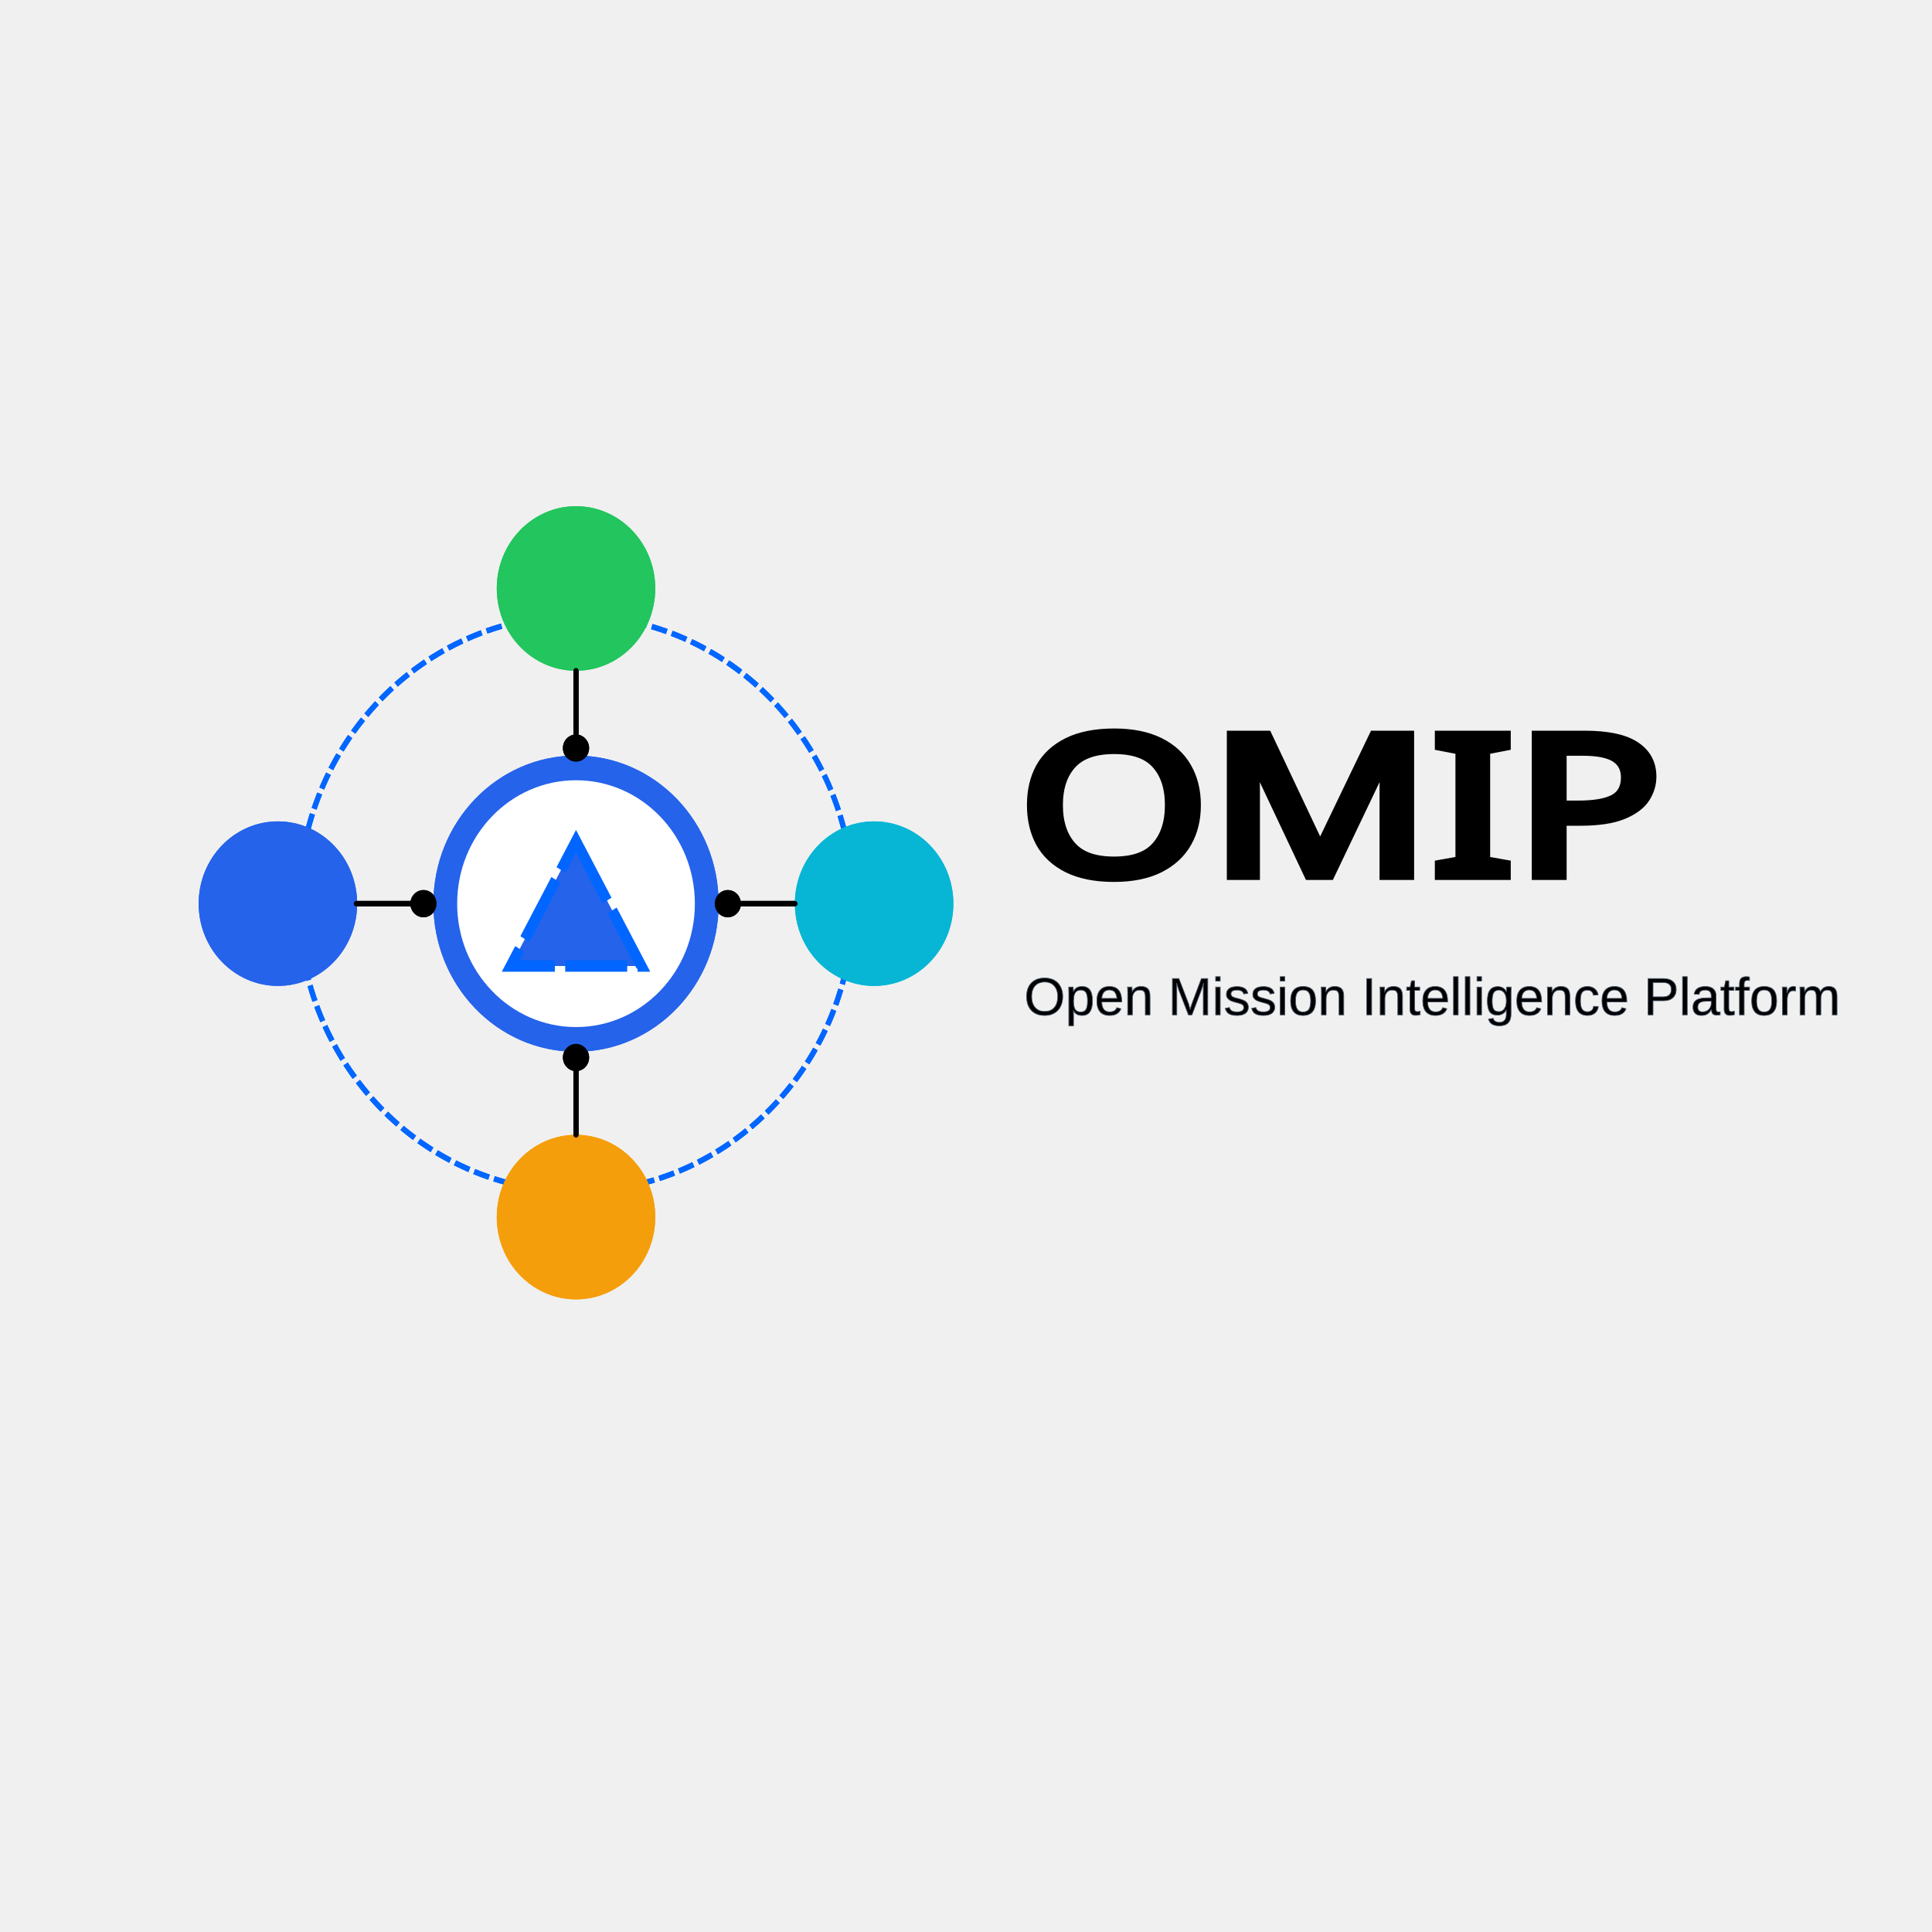
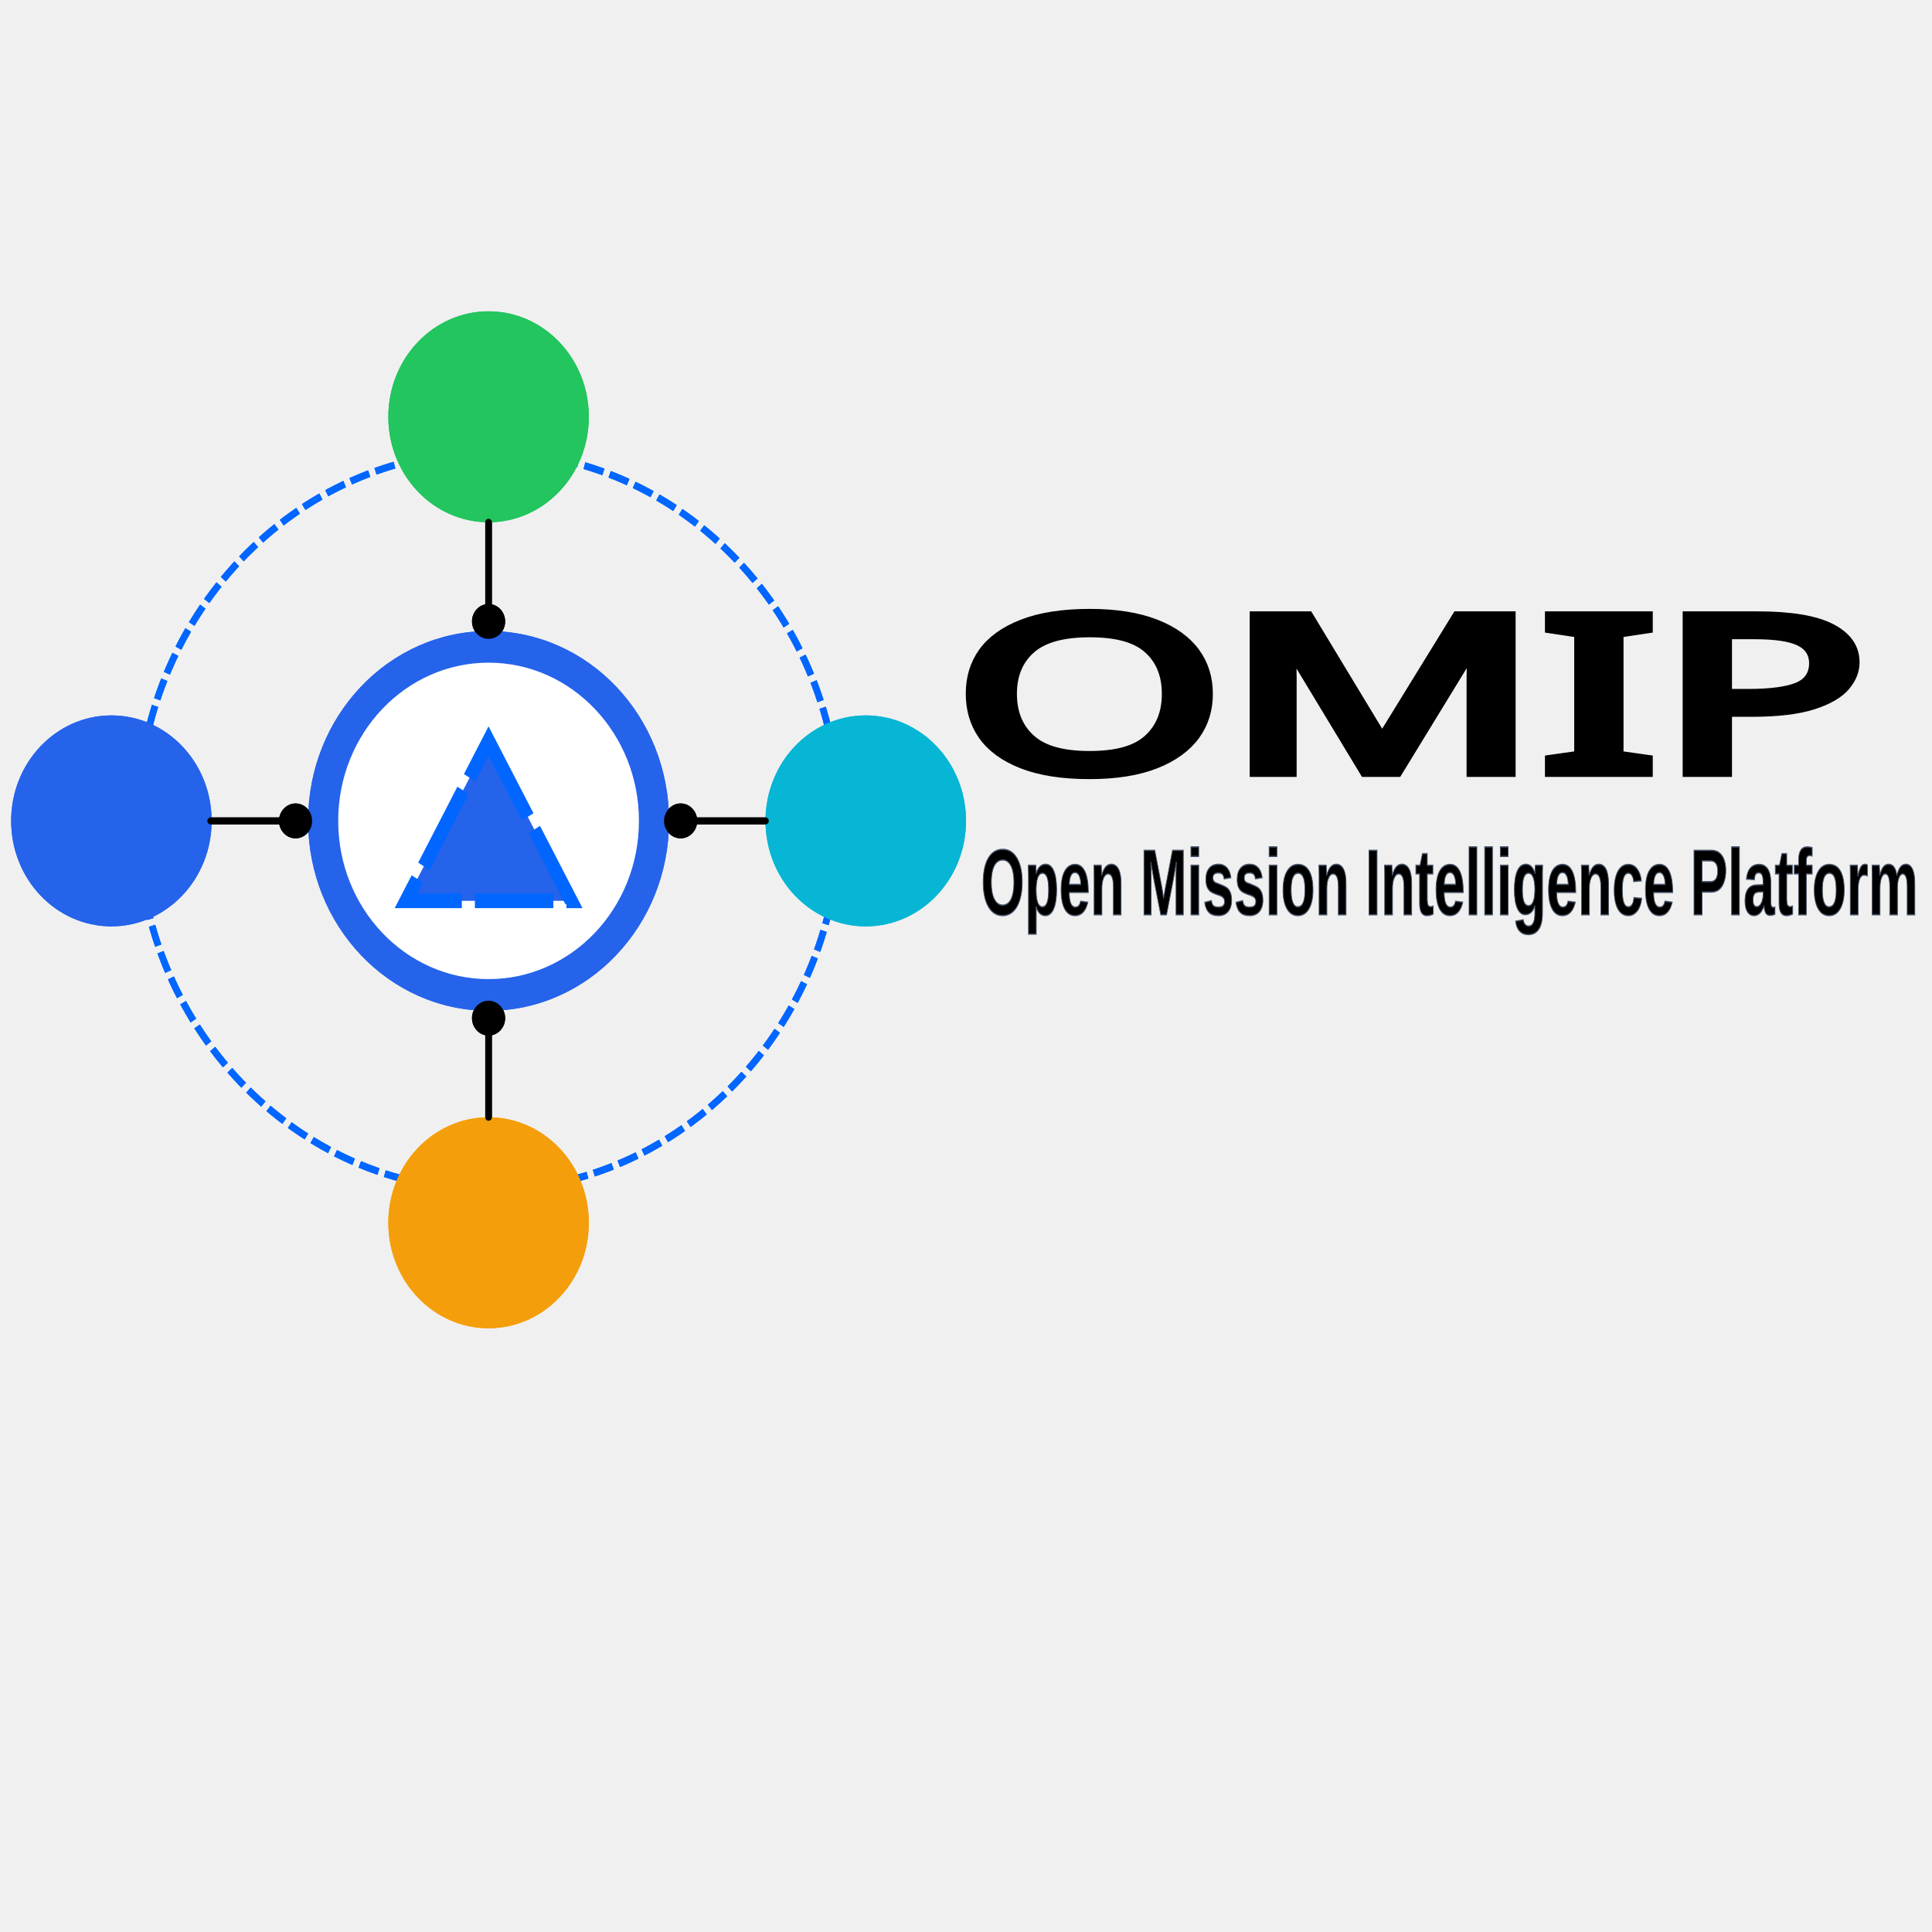
<svg xmlns="http://www.w3.org/2000/svg" xmlns:xlink="http://www.w3.org/1999/xlink" width="1024" height="1024" viewBox="0 0 270.933 270.933" version="1.1" id="svg1">
  <defs id="defs1">
    <rect x="576" y="330.888" width="224" height="53.112" id="rect20" />
    <rect x="532.884" y="352" width="383.792" height="81.81" id="rect19" />
    <marker style="overflow:visible" id="Dot" refX="0" refY="0" orient="auto" markerWidth="1" markerHeight="1" viewBox="0 0 1 1" preserveAspectRatio="xMidYMid">
      <path transform="scale(0.5)" style="fill:context-stroke;fill-rule:evenodd;stroke:none" d="M 5,0 C 5,2.76 2.76,5 0,5 -2.76,5 -5,2.76 -5,0 c 0,-2.76 2.3,-5 5,-5 2.76,0 5,2.24 5,5 z" id="path17" />
    </marker>
    <marker style="overflow:visible" id="Dot-1" refX="0" refY="0" orient="auto" markerWidth="1" markerHeight="1" viewBox="0 0 1 1" preserveAspectRatio="xMidYMid">
      <path transform="scale(0.5)" style="fill:context-stroke;fill-rule:evenodd;stroke:none" d="M 5,0 C 5,2.76 2.76,5 0,5 -2.76,5 -5,2.76 -5,0 c 0,-2.76 2.3,-5 5,-5 2.76,0 5,2.24 5,5 z" id="path17-2" />
    </marker>
  </defs>
  <g id="layer2" />
  <g id="layer1">
-     <g id="g19" transform="matrix(0.5555556,0,0,0.5768465,5.517786,48.58012)">
+     <g id="g19" transform="matrix(0.7029051,0,0,0.7396008,-26.70523,14.92582)">
      <circle style="fill:none;fill-rule:evenodd;stroke:#0066ff;stroke-width:1.323;stroke-linecap:butt;stroke-dasharray:3.969, 1.323;stroke-dashoffset:0;stroke-opacity:1" id="path6" cx="135.467" cy="135.467" r="70" />
      <use x="0" y="0" xlink:href="#path6" id="use7" />
      <circle style="fill:#2563eb;fill-opacity:1;fill-rule:evenodd;stroke-width:0;stroke-dasharray:none" id="path12" cx="135.467" cy="135.467" r="36" />
      <circle style="fill:#ffffff;fill-opacity:1;fill-rule:evenodd;stroke-width:0;stroke-dasharray:none" id="path13" cx="135.467" cy="135.467" r="30" />
      <circle style="fill:#22c55e;fill-opacity:1;fill-rule:evenodd;stroke-width:0" id="path1" cx="135.467" cy="58.846" r="20" />
      <circle style="fill:#06b6d4;fill-opacity:1;fill-rule:evenodd;stroke-width:0" id="path1-8" cx="210.717" cy="135.467" r="20" />
      <circle style="fill:#2563eb;fill-opacity:1;fill-rule:evenodd;stroke-width:0" id="path1-1" cx="60.217" cy="135.467" r="20" />
      <circle style="fill:#f59e0b;fill-opacity:1;fill-rule:evenodd;stroke-width:0" id="path1-2" cx="135.467" cy="211.667" r="20" />
      <path style="fill:#000000;fill-rule:evenodd;stroke-width:12;stroke-dasharray:none" d="m 82.333,135.467 c 17.133,0 17.133,0 17.133,0 v 0" id="path2" />
      <path style="fill:#5fbcd3;fill-rule:evenodd;stroke:#000000;stroke-width:1.323;stroke-linecap:round;stroke-dasharray:none;stroke-opacity:1;marker-end:url(#Dot)" d="m 80.025,135.467 c 16.933,0 16.933,0 16.933,0 v 0" id="path4" />
      <path style="fill:#5fbcd3;fill-rule:evenodd;stroke:#000000;stroke-width:1.323;stroke-linecap:round;stroke-dasharray:none;stroke-opacity:1;marker-start:url(#Dot)" d="m 173.783,135.467 c 16.933,0 16.933,0 16.933,0 v 0" id="path4-6" />
      <path style="fill:#5fbcd3;fill-rule:evenodd;stroke:#000000;stroke-width:1.323;stroke-linecap:round;stroke-dasharray:none;stroke-opacity:1;marker-start:url(#Dot)" d="m 135.467,172.865 c 0,18.801 0,18.801 0,18.801" id="path5" />
      <path style="fill:#2563eb;fill-opacity:1;fill-rule:evenodd;stroke:#0066ff;stroke-width:0.948;stroke-dasharray:5.686, 0.948;stroke-dashoffset:0;stroke-opacity:1" id="path7" d="m 42.333,24.136 2.994,5.185 2.994,5.185 -5.987,0 -5.987,-1e-6 2.994,-5.185 z" transform="matrix(2.752165,0,0,2.923126,18.95833,49.75946)" />
      <path style="fill:#5fbcd3;fill-rule:evenodd;stroke:#000000;stroke-width:1.323;stroke-linecap:round;stroke-dasharray:none;stroke-opacity:1;marker-end:url(#Dot-1)" d="m 135.467,78.846 c 0,18.801 0,18.801 0,18.801" id="path5-4" />
      <use x="0" y="0" xlink:href="#path12" id="use8" />
      <use x="0" y="0" xlink:href="#path13" id="use9" />
      <use x="0" y="0" xlink:href="#path1" id="use10" />
      <use x="0" y="0" xlink:href="#path1-8" id="use11" />
      <use x="0" y="0" xlink:href="#path1-1" id="use12" />
      <use x="0" y="0" xlink:href="#path1-2" id="use13" />
      <use x="0" y="0" xlink:href="#path2" id="use14" />
      <use x="0" y="0" xlink:href="#path4" id="use15" />
      <use x="0" y="0" xlink:href="#path4-6" id="use16" />
      <use x="0" y="0" xlink:href="#path5" id="use17" />
      <use x="0" y="0" xlink:href="#path7" id="use18" />
      <use x="0" y="0" xlink:href="#path5-4" id="use19" />
    </g>
    <text xml:space="preserve" transform="matrix(0.2645833,0,0,0.2645833,-0.2562735,12.89459)" id="text19" style="font-style:normal;font-variant:normal;font-weight:bold;font-stretch:normal;font-size:96px;font-family:'Nirmala UI';-inkscape-font-specification:'Nirmala UI Bold';writing-mode:lr-tb;direction:ltr;white-space:pre;shape-inside:url(#rect20);fill:#1c241f;fill-opacity:1;fill-rule:evenodd;stroke:#000000;stroke-width:5;stroke-linecap:round;stroke-dasharray:none;stroke-dashoffset:0;stroke-opacity:1" />
-     <text xml:space="preserve" style="font-style:normal;font-variant:normal;font-weight:bold;font-stretch:normal;font-size:30.63px;font-family:'Nirmala UI';-inkscape-font-specification:'Nirmala UI Bold';writing-mode:lr-tb;direction:ltr;fill:#000000;fill-opacity:1;fill-rule:evenodd;stroke:#000000;stroke-width:1.595;stroke-linecap:round;stroke-dasharray:none;stroke-dashoffset:0;stroke-opacity:1" x="127.44" y="137.476" id="text21" transform="scale(1.120556,0.8924145)">
-       <tspan id="tspan21" style="font-style:normal;font-variant:normal;font-weight:normal;font-stretch:normal;font-family:Sans;-inkscape-font-specification:Sans;fill:#000000;fill-opacity:1;stroke:#000000;stroke-width:1.595;stroke-opacity:1" x="127.44" y="137.476">OMIP</tspan>
+     <text xml:space="preserve" style="font-style:normal;font-variant:normal;font-weight:bold;font-stretch:normal;font-size:38.432px;font-family:'Nirmala UI';-inkscape-font-specification:'Nirmala UI Bold';writing-mode:lr-tb;direction:ltr;fill:#000000;fill-opacity:1;fill-rule:evenodd;stroke:#000000;stroke-width:2.002;stroke-linecap:round;stroke-dasharray:none;stroke-dashoffset:0;stroke-opacity:1" x="105.47" y="137.146" id="text21" transform="scale(1.267957,0.7886705)">
+       <tspan id="tspan21" style="font-style:normal;font-variant:normal;font-weight:normal;font-stretch:normal;font-family:Sans;-inkscape-font-specification:Sans;fill:#000000;fill-opacity:1;stroke:#000000;stroke-width:2.002;stroke-opacity:1" x="105.47" y="137.146">OMIP</tspan>
    </text>
-     <text xml:space="preserve" style="font-style:normal;font-variant:normal;font-weight:normal;font-stretch:normal;font-size:7.408px;font-family:'Courier New';-inkscape-font-specification:'Courier New';writing-mode:lr-tb;direction:ltr;fill:#000000;fill-opacity:1;fill-rule:evenodd;stroke:#000000;stroke-width:0.1;stroke-linecap:round;stroke-dasharray:none;stroke-dashoffset:0;stroke-opacity:1" x="143.625" y="142.324" id="text22">
-       <tspan id="tspan22" style="font-style:normal;font-variant:normal;font-weight:normal;font-stretch:normal;font-size:7.408px;font-family:Arial;-inkscape-font-specification:Arial;stroke:#475569;stroke-width:0.1;stroke-linecap:round;stroke-dasharray:none;stroke-opacity:1" x="143.625" y="142.324">Open Mission Intelligence Platform</tspan>
+     <text xml:space="preserve" style="font-style:normal;font-variant:normal;font-weight:normal;font-stretch:normal;font-size:10.175px;font-family:'Courier New';-inkscape-font-specification:'Courier New';writing-mode:lr-tb;direction:ltr;fill:#000000;fill-opacity:1;fill-rule:evenodd;stroke:#000000;stroke-width:0.137;stroke-linecap:round;stroke-dasharray:none;stroke-dashoffset:0;stroke-opacity:1" x="177.462" y="99.43" id="text22" transform="scale(0.7751012,1.290154)">
+       <tspan id="tspan22" style="font-style:normal;font-variant:normal;font-weight:bold;font-stretch:normal;font-size:10.175px;font-family:Arial;-inkscape-font-specification:'Arial Bold';stroke:#475569;stroke-width:0.137;stroke-linecap:round;stroke-dasharray:none;stroke-opacity:1" x="177.462" y="99.43">Open Mission Intelligence Platform</tspan>
    </text>
  </g>
</svg>
